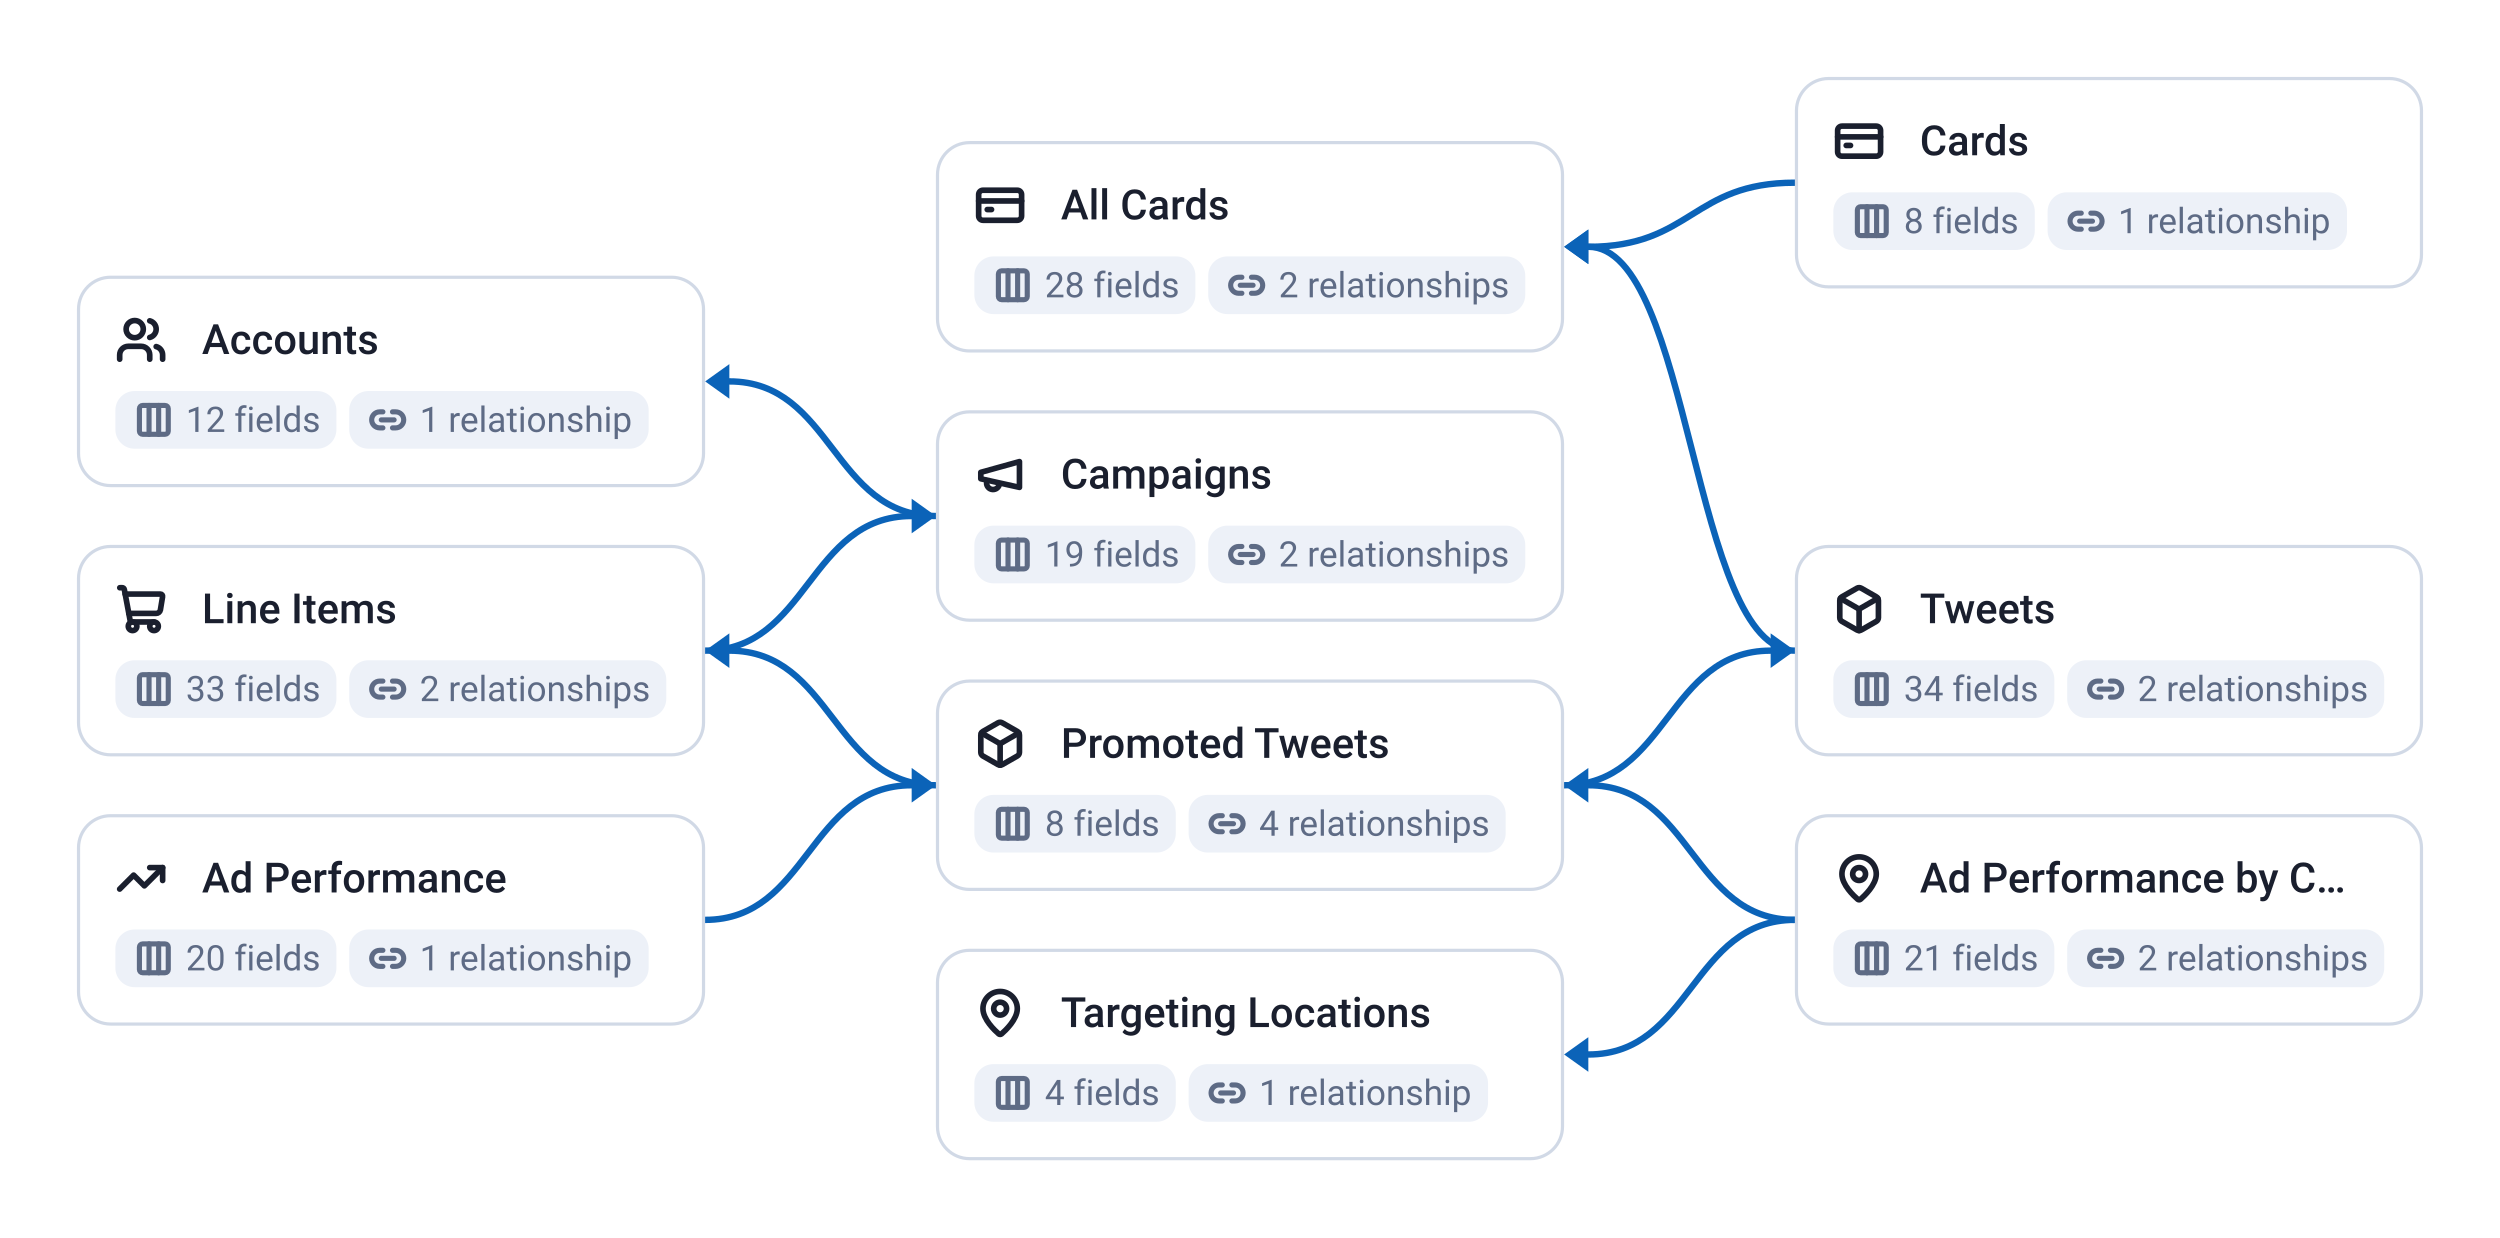
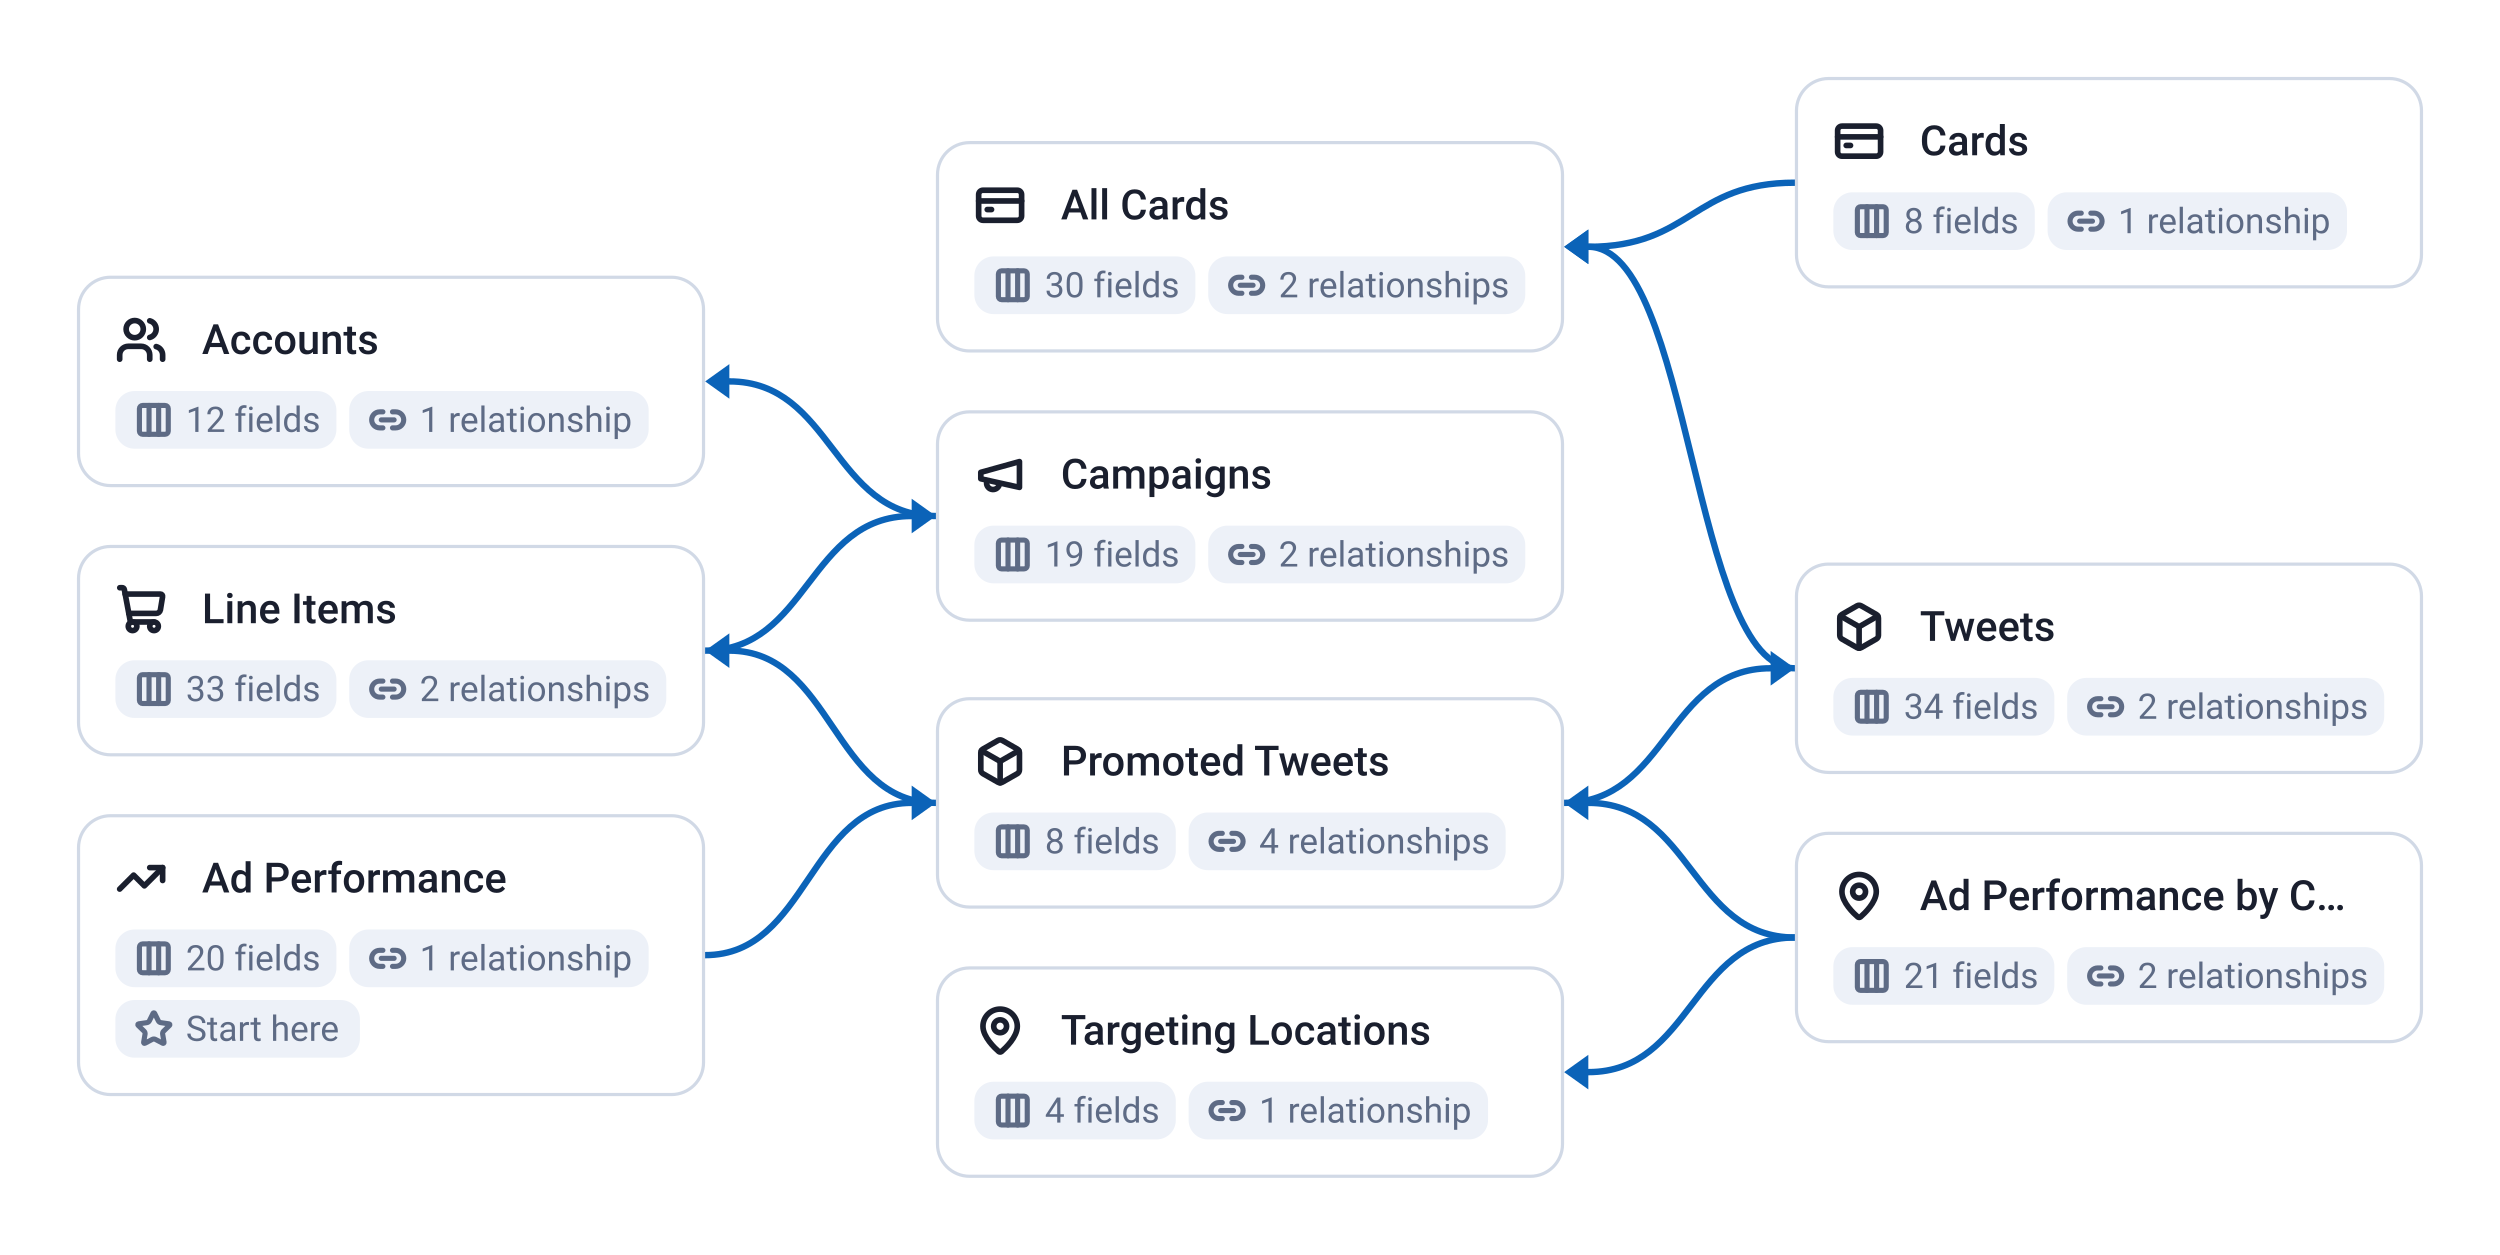
- <svg xmlns="http://www.w3.org/2000/svg" width="780" height="386" viewBox="0 0 780 386" role="img" aria-labelledby="t">
+ <svg xmlns="http://www.w3.org/2000/svg" width="780" height="391.5" viewBox="0 0 780 391.5" role="img" aria-labelledby="t">
  <view id="mart-accounts" viewBox="-158 -38.5 560 315" />
-   <view id="mart-ad-performance" viewBox="-158 129.5 560 315" />
-   <view id="mart-ad-performance-by-country" viewBox="378 129.5 560 315" />
+   <view id="mart-ad-performance" viewBox="-158 140.5 560 315" />
+   <view id="central" viewBox="-158 140.5 560 315" />
+   <view id="mart-ad-performance-by-country" viewBox="378 135 560 315" />
  <view id="mart-all-cards" viewBox="110 -80.5 560 315" />
  <view id="mart-campaigns" viewBox="110 3.5 560 315" />
  <view id="mart-cards" viewBox="378 -100.5 560 315" />
  <view id="mart-line-items" viewBox="-158 45.5 560 315" />
-   <view id="mart-promoted-tweets" viewBox="110 87.5 560 315" />
-   <view id="central" viewBox="110 87.5 560 315" />
-   <view id="mart-targeting-locations" viewBox="110 171.5 560 315" />
-   <view id="mart-tweets" viewBox="378 45.5 560 315" />
-   <rect x="-158" y="-100.5" width="1096" height="587" fill="#ffffff" />
-   <path d="M220 287 C 252.22 287, 252.22 245, 284.44 245" fill="none" stroke="#0b63b8" stroke-width="2" stroke-linecap="round" />
-   <path d="M284.44 239.6L292 245L284.44 250.4Z" fill="#0b63b8" />
-   <path d="M560 287 C 527.78 287, 527.78 245, 495.56 245" fill="none" stroke="#0b63b8" stroke-width="2" stroke-linecap="round" />
-   <path d="M495.56 239.6L488 245L495.56 250.4Z" fill="#0b63b8" />
-   <path d="M560 287 C 527.78 287, 527.78 329, 495.56 329" fill="none" stroke="#0b63b8" stroke-width="2" stroke-linecap="round" />
-   <path d="M495.56 323.6L488 329L495.56 334.4Z" fill="#0b63b8" />
+   <view id="mart-promoted-tweets" viewBox="110 93 560 315" />
+   <view id="mart-targeting-locations" viewBox="110 177 560 315" />
+   <view id="mart-tweets" viewBox="378 51 560 315" />
+   <rect x="-158" y="-100.5" width="1096" height="592.5" fill="#ffffff" />
+   <path d="M220 298 C 252.22 298, 252.22 250.5, 284.44 250.5" fill="none" stroke="#0b63b8" stroke-width="2" stroke-linecap="round" />
+   <path d="M284.44 245.1L292 250.5L284.44 255.9Z" fill="#0b63b8" />
+   <path d="M560 292.5 C 527.78 292.5, 527.78 250.5, 495.56 250.5" fill="none" stroke="#0b63b8" stroke-width="2" stroke-linecap="round" />
+   <path d="M495.56 245.1L488 250.5L495.56 255.9Z" fill="#0b63b8" />
+   <path d="M560 292.5 C 527.78 292.5, 527.78 334.5, 495.56 334.5" fill="none" stroke="#0b63b8" stroke-width="2" stroke-linecap="round" />
+   <path d="M495.56 329.1L488 334.5L495.56 339.9Z" fill="#0b63b8" />
  <path d="M292 161 C 259.78 161, 259.78 119, 227.56 119" fill="none" stroke="#0b63b8" stroke-width="2" stroke-linecap="round" />
  <path d="M227.56 113.6L220 119L227.56 124.4Z" fill="#0b63b8" />
  <path d="M560 57 C 527.78 57, 527.78 77, 495.56 77" fill="none" stroke="#0b63b8" stroke-width="2" stroke-linecap="round" />
  <path d="M495.56 71.6L488 77L495.56 82.4Z" fill="#0b63b8" />
  <path d="M220 203 C 252.22 203, 252.22 161, 284.44 161" fill="none" stroke="#0b63b8" stroke-width="2" stroke-linecap="round" />
  <path d="M284.44 155.6L292 161L284.44 166.4Z" fill="#0b63b8" />
-   <path d="M292 245 C 259.78 245, 259.78 203, 227.56 203" fill="none" stroke="#0b63b8" stroke-width="2" stroke-linecap="round" />
+   <path d="M292 250.5 C 259.78 250.5, 259.78 203, 227.56 203" fill="none" stroke="#0b63b8" stroke-width="2" stroke-linecap="round" />
  <path d="M227.56 197.6L220 203L227.56 208.4Z" fill="#0b63b8" />
-   <path d="M488 245 C 520.22 245, 520.22 203, 552.44 203" fill="none" stroke="#0b63b8" stroke-width="2" stroke-linecap="round" />
-   <path d="M552.44 197.6L560 203L552.44 208.4Z" fill="#0b63b8" />
-   <path d="M560 203 C 527.78 203, 527.78 77, 495.56 77" fill="none" stroke="#0b63b8" stroke-width="2" stroke-linecap="round" />
+   <path d="M488 250.5 C 520.22 250.5, 520.22 208.5, 552.44 208.5" fill="none" stroke="#0b63b8" stroke-width="2" stroke-linecap="round" />
+   <path d="M552.44 203.1L560 208.5L552.44 213.9Z" fill="#0b63b8" />
+   <path d="M560 208.5 C 527.78 208.5, 527.78 77, 495.56 77" fill="none" stroke="#0b63b8" stroke-width="2" stroke-linecap="round" />
  <path d="M495.56 71.6L488 77L495.56 82.4Z" fill="#0b63b8" />
  <g>
    <rect x="24.5" y="86.5" width="195" height="65" rx="10" fill="#ffffff" fill-opacity="0.8" stroke="#d1d9e6" stroke-width="1" />
    <g transform="translate(36 98) scale(0.67)" fill="none" stroke="#1a1f2e" stroke-width="2.63" stroke-linecap="round" stroke-linejoin="round" color="#1a1f2e">
      <path d="M16 21v-2a4 4 0 0 0-4-4H6a4 4 0 0 0-4 4v2" />
      <path d="M16 3.128a4 4 0 0 1 0 7.744" />
      <path d="M22 21v-2a4 4 0 0 0-3-3.87" />
      <circle cx="9" cy="7" r="4" />
    </g>
    <text x="63" y="106" font-family="Roboto, -apple-system, BlinkMacSystemFont, 'Segoe UI', Helvetica, Arial, sans-serif" font-size="13" font-weight="500" fill="#1a1f2e" dominant-baseline="central" textLength="55.07" lengthAdjust="spacingAndGlyphs">Accounts</text>
    <rect x="36" y="122" width="68.96" height="18" rx="6" fill="#edf1f8" />
    <g transform="translate(42 125) scale(0.5)" fill="none" stroke="#5e6b85" stroke-width="3.2" stroke-linecap="round" stroke-linejoin="round" color="#5e6b85">
      <rect width="18" height="18" x="3" y="3" rx="2" />
      <path d="M9 3v18" />
      <path d="M15 3v18" />
    </g>
    <text x="58" y="131" font-family="Roboto, -apple-system, BlinkMacSystemFont, 'Segoe UI', Helvetica, Arial, sans-serif" font-size="11" fill="#5e6b85" dominant-baseline="central" textLength="40.96" lengthAdjust="spacingAndGlyphs">12 fields</text>
    <rect x="108.96" y="122" width="93.42" height="18" rx="6" fill="#edf1f8" />
    <g transform="translate(114.96 125) scale(0.5)" fill="none" stroke="#5e6b85" stroke-width="3.2" stroke-linecap="round" stroke-linejoin="round" color="#5e6b85">
      <path d="M9 17H7A5 5 0 0 1 7 7h2" />
      <path d="M15 7h2a5 5 0 1 1 0 10h-2" />
      <line x1="8" x2="16" y1="12" y2="12" />
    </g>
    <text x="130.96" y="131" font-family="Roboto, -apple-system, BlinkMacSystemFont, 'Segoe UI', Helvetica, Arial, sans-serif" font-size="11" fill="#5e6b85" dominant-baseline="central" textLength="65.42" lengthAdjust="spacingAndGlyphs">1 relationship</text>
  </g>
  <g>
-     <rect x="24.5" y="254.5" width="195" height="65" rx="10" fill="#ffffff" fill-opacity="0.8" stroke="#d1d9e6" stroke-width="1" />
+     <rect x="24.5" y="254.5" width="195" height="87" rx="10" fill="#ffffff" fill-opacity="0.8" stroke="#d1d9e6" stroke-width="1" />
    <g transform="translate(36 266) scale(0.67)" fill="none" stroke="#1a1f2e" stroke-width="2.63" stroke-linecap="round" stroke-linejoin="round" color="#1a1f2e">
      <path d="M16 7h6v6" />
      <path d="m22 7-8.5 8.5-5-5L2 17" />
    </g>
    <text x="63" y="274" font-family="Roboto, -apple-system, BlinkMacSystemFont, 'Segoe UI', Helvetica, Arial, sans-serif" font-size="13" font-weight="500" fill="#1a1f2e" dominant-baseline="central" textLength="96.74" lengthAdjust="spacingAndGlyphs">Ad Performance</text>
    <rect x="36" y="290" width="68.96" height="18" rx="6" fill="#edf1f8" />
    <g transform="translate(42 293) scale(0.5)" fill="none" stroke="#5e6b85" stroke-width="3.2" stroke-linecap="round" stroke-linejoin="round" color="#5e6b85">
      <rect width="18" height="18" x="3" y="3" rx="2" />
      <path d="M9 3v18" />
      <path d="M15 3v18" />
    </g>
    <text x="58" y="299" font-family="Roboto, -apple-system, BlinkMacSystemFont, 'Segoe UI', Helvetica, Arial, sans-serif" font-size="11" fill="#5e6b85" dominant-baseline="central" textLength="40.96" lengthAdjust="spacingAndGlyphs">20 fields</text>
    <rect x="108.96" y="290" width="93.42" height="18" rx="6" fill="#edf1f8" />
    <g transform="translate(114.96 293) scale(0.5)" fill="none" stroke="#5e6b85" stroke-width="3.2" stroke-linecap="round" stroke-linejoin="round" color="#5e6b85">
      <path d="M9 17H7A5 5 0 0 1 7 7h2" />
      <path d="M15 7h2a5 5 0 1 1 0 10h-2" />
      <line x1="8" x2="16" y1="12" y2="12" />
    </g>
    <text x="130.96" y="299" font-family="Roboto, -apple-system, BlinkMacSystemFont, 'Segoe UI', Helvetica, Arial, sans-serif" font-size="11" fill="#5e6b85" dominant-baseline="central" textLength="65.42" lengthAdjust="spacingAndGlyphs">1 relationship</text>
-   </g>
-   <g>
-     <rect x="560.5" y="254.5" width="195" height="65" rx="10" fill="#ffffff" fill-opacity="0.8" stroke="#d1d9e6" stroke-width="1" />
-     <g transform="translate(572 266) scale(0.67)" fill="none" stroke="#1a1f2e" stroke-width="2.63" stroke-linecap="round" stroke-linejoin="round" color="#1a1f2e">
+     <rect x="36" y="312" width="76.3" height="18" rx="6" fill="#edf1f8" />
+     <g transform="translate(42 315) scale(0.5)" fill="none" stroke="#5e6b85" stroke-width="3.2" stroke-linecap="round" stroke-linejoin="round" color="#5e6b85">
+       <path d="M11.525 2.295a.53.53 0 0 1 .95 0l2.31 4.679a2.12 2.12 0 0 0 1.595 1.16l5.166.756a.53.53 0 0 1 .294.904l-3.736 3.638a2.12 2.12 0 0 0-.611 1.878l.882 5.14a.53.53 0 0 1-.771.56l-4.618-2.428a2.12 2.12 0 0 0-1.973 0L6.396 21.01a.53.53 0 0 1-.77-.56l.881-5.139a2.12 2.12 0 0 0-.611-1.879L2.16 9.795a.53.53 0 0 1 .294-.906l5.165-.755a2.12 2.12 0 0 0 1.597-1.16z" />
+     </g>
+     <text x="58" y="321" font-family="Roboto, -apple-system, BlinkMacSystemFont, 'Segoe UI', Helvetica, Arial, sans-serif" font-size="11" fill="#5e6b85" dominant-baseline="central" textLength="48.3" lengthAdjust="spacingAndGlyphs">Start here</text>
+   </g>
+   <g>
+     <rect x="560.5" y="260" width="195" height="65" rx="10" fill="#ffffff" fill-opacity="0.8" stroke="#d1d9e6" stroke-width="1" />
+     <g transform="translate(572 271.5) scale(0.67)" fill="none" stroke="#1a1f2e" stroke-width="2.63" stroke-linecap="round" stroke-linejoin="round" color="#1a1f2e">
      <path d="M20 10c0 4.993-5.539 10.193-7.399 11.799a1 1 0 0 1-1.202 0C9.539 20.193 4 14.993 4 10a8 8 0 0 1 16 0" />
      <circle cx="12" cy="10" r="3" />
    </g>
-     <text x="599" y="274" font-family="Roboto, -apple-system, BlinkMacSystemFont, 'Segoe UI', Helvetica, Arial, sans-serif" font-size="13" font-weight="500" fill="#1a1f2e" dominant-baseline="central" textLength="141.39" lengthAdjust="spacingAndGlyphs">Ad Performance by C…</text>
-     <rect x="572" y="290" width="68.96" height="18" rx="6" fill="#edf1f8" />
-     <g transform="translate(578 293) scale(0.5)" fill="none" stroke="#5e6b85" stroke-width="3.2" stroke-linecap="round" stroke-linejoin="round" color="#5e6b85">
-       <rect width="18" height="18" x="3" y="3" rx="2" />
-       <path d="M9 3v18" />
-       <path d="M15 3v18" />
-     </g>
-     <text x="594" y="299" font-family="Roboto, -apple-system, BlinkMacSystemFont, 'Segoe UI', Helvetica, Arial, sans-serif" font-size="11" fill="#5e6b85" dominant-baseline="central" textLength="40.96" lengthAdjust="spacingAndGlyphs">21 fields</text>
-     <rect x="644.96" y="290" width="98.92" height="18" rx="6" fill="#edf1f8" />
-     <g transform="translate(650.96 293) scale(0.5)" fill="none" stroke="#5e6b85" stroke-width="3.2" stroke-linecap="round" stroke-linejoin="round" color="#5e6b85">
-       <path d="M9 17H7A5 5 0 0 1 7 7h2" />
-       <path d="M15 7h2a5 5 0 1 1 0 10h-2" />
-       <line x1="8" x2="16" y1="12" y2="12" />
-     </g>
-     <text x="666.96" y="299" font-family="Roboto, -apple-system, BlinkMacSystemFont, 'Segoe UI', Helvetica, Arial, sans-serif" font-size="11" fill="#5e6b85" dominant-baseline="central" textLength="70.92" lengthAdjust="spacingAndGlyphs">2 relationships</text>
+     <text x="599" y="279.5" font-family="Roboto, -apple-system, BlinkMacSystemFont, 'Segoe UI', Helvetica, Arial, sans-serif" font-size="13" font-weight="500" fill="#1a1f2e" dominant-baseline="central" textLength="141.39" lengthAdjust="spacingAndGlyphs">Ad Performance by C…</text>
+     <rect x="572" y="295.5" width="68.96" height="18" rx="6" fill="#edf1f8" />
+     <g transform="translate(578 298.5) scale(0.5)" fill="none" stroke="#5e6b85" stroke-width="3.2" stroke-linecap="round" stroke-linejoin="round" color="#5e6b85">
+       <rect width="18" height="18" x="3" y="3" rx="2" />
+       <path d="M9 3v18" />
+       <path d="M15 3v18" />
+     </g>
+     <text x="594" y="304.5" font-family="Roboto, -apple-system, BlinkMacSystemFont, 'Segoe UI', Helvetica, Arial, sans-serif" font-size="11" fill="#5e6b85" dominant-baseline="central" textLength="40.96" lengthAdjust="spacingAndGlyphs">21 fields</text>
+     <rect x="644.96" y="295.5" width="98.92" height="18" rx="6" fill="#edf1f8" />
+     <g transform="translate(650.96 298.5) scale(0.5)" fill="none" stroke="#5e6b85" stroke-width="3.2" stroke-linecap="round" stroke-linejoin="round" color="#5e6b85">
+       <path d="M9 17H7A5 5 0 0 1 7 7h2" />
+       <path d="M15 7h2a5 5 0 1 1 0 10h-2" />
+       <line x1="8" x2="16" y1="12" y2="12" />
+     </g>
+     <text x="666.96" y="304.5" font-family="Roboto, -apple-system, BlinkMacSystemFont, 'Segoe UI', Helvetica, Arial, sans-serif" font-size="11" fill="#5e6b85" dominant-baseline="central" textLength="70.92" lengthAdjust="spacingAndGlyphs">2 relationships</text>
  </g>
  <g>
    <rect x="292.5" y="44.5" width="195" height="65" rx="10" fill="#ffffff" fill-opacity="0.8" stroke="#d1d9e6" stroke-width="1" />
    <g transform="translate(304 56) scale(0.67)" fill="none" stroke="#1a1f2e" stroke-width="2.63" stroke-linecap="round" stroke-linejoin="round" color="#1a1f2e">
      <rect width="20" height="14" x="2" y="5" rx="2" />
      <line x1="2" x2="22" y1="10" y2="10" />
      <path d="M6 14h2" />
    </g>
    <text x="331" y="64" font-family="Roboto, -apple-system, BlinkMacSystemFont, 'Segoe UI', Helvetica, Arial, sans-serif" font-size="13" font-weight="500" fill="#1a1f2e" dominant-baseline="central" textLength="54.31" lengthAdjust="spacingAndGlyphs">All Cards</text>
    <rect x="304" y="80" width="68.96" height="18" rx="6" fill="#edf1f8" />
    <g transform="translate(310 83) scale(0.5)" fill="none" stroke="#5e6b85" stroke-width="3.2" stroke-linecap="round" stroke-linejoin="round" color="#5e6b85">
      <rect width="18" height="18" x="3" y="3" rx="2" />
      <path d="M9 3v18" />
      <path d="M15 3v18" />
    </g>
-     <text x="326" y="89" font-family="Roboto, -apple-system, BlinkMacSystemFont, 'Segoe UI', Helvetica, Arial, sans-serif" font-size="11" fill="#5e6b85" dominant-baseline="central" textLength="40.96" lengthAdjust="spacingAndGlyphs">28 fields</text>
+     <text x="326" y="89" font-family="Roboto, -apple-system, BlinkMacSystemFont, 'Segoe UI', Helvetica, Arial, sans-serif" font-size="11" fill="#5e6b85" dominant-baseline="central" textLength="40.96" lengthAdjust="spacingAndGlyphs">30 fields</text>
    <rect x="376.96" y="80" width="98.92" height="18" rx="6" fill="#edf1f8" />
    <g transform="translate(382.96 83) scale(0.5)" fill="none" stroke="#5e6b85" stroke-width="3.2" stroke-linecap="round" stroke-linejoin="round" color="#5e6b85">
      <path d="M9 17H7A5 5 0 0 1 7 7h2" />
      <path d="M15 7h2a5 5 0 1 1 0 10h-2" />
      <line x1="8" x2="16" y1="12" y2="12" />
    </g>
    <text x="398.96" y="89" font-family="Roboto, -apple-system, BlinkMacSystemFont, 'Segoe UI', Helvetica, Arial, sans-serif" font-size="11" fill="#5e6b85" dominant-baseline="central" textLength="70.92" lengthAdjust="spacingAndGlyphs">2 relationships</text>
  </g>
  <g>
    <rect x="292.5" y="128.5" width="195" height="65" rx="10" fill="#ffffff" fill-opacity="0.8" stroke="#d1d9e6" stroke-width="1" />
    <g transform="translate(304 140) scale(0.67)" fill="none" stroke="#1a1f2e" stroke-width="2.63" stroke-linecap="round" stroke-linejoin="round" color="#1a1f2e">
      <path d="m3 11 18-5v12L3 14v-3z" />
      <path d="M11.6 16.8a3 3 0 1 1-5.8-1.6" />
    </g>
    <text x="331" y="148" font-family="Roboto, -apple-system, BlinkMacSystemFont, 'Segoe UI', Helvetica, Arial, sans-serif" font-size="13" font-weight="500" fill="#1a1f2e" dominant-baseline="central" textLength="67.71" lengthAdjust="spacingAndGlyphs">Campaigns</text>
    <rect x="304" y="164" width="68.96" height="18" rx="6" fill="#edf1f8" />
    <g transform="translate(310 167) scale(0.5)" fill="none" stroke="#5e6b85" stroke-width="3.2" stroke-linecap="round" stroke-linejoin="round" color="#5e6b85">
      <rect width="18" height="18" x="3" y="3" rx="2" />
      <path d="M9 3v18" />
      <path d="M15 3v18" />
    </g>
    <text x="326" y="173" font-family="Roboto, -apple-system, BlinkMacSystemFont, 'Segoe UI', Helvetica, Arial, sans-serif" font-size="11" fill="#5e6b85" dominant-baseline="central" textLength="40.96" lengthAdjust="spacingAndGlyphs">19 fields</text>
    <rect x="376.96" y="164" width="98.92" height="18" rx="6" fill="#edf1f8" />
    <g transform="translate(382.96 167) scale(0.5)" fill="none" stroke="#5e6b85" stroke-width="3.2" stroke-linecap="round" stroke-linejoin="round" color="#5e6b85">
      <path d="M9 17H7A5 5 0 0 1 7 7h2" />
      <path d="M15 7h2a5 5 0 1 1 0 10h-2" />
      <line x1="8" x2="16" y1="12" y2="12" />
    </g>
    <text x="398.96" y="173" font-family="Roboto, -apple-system, BlinkMacSystemFont, 'Segoe UI', Helvetica, Arial, sans-serif" font-size="11" fill="#5e6b85" dominant-baseline="central" textLength="70.92" lengthAdjust="spacingAndGlyphs">2 relationships</text>
  </g>
  <g>
    <rect x="560.5" y="24.5" width="195" height="65" rx="10" fill="#ffffff" fill-opacity="0.8" stroke="#d1d9e6" stroke-width="1" />
    <g transform="translate(572 36) scale(0.67)" fill="none" stroke="#1a1f2e" stroke-width="2.63" stroke-linecap="round" stroke-linejoin="round" color="#1a1f2e">
      <rect width="20" height="14" x="2" y="5" rx="2" />
      <line x1="2" x2="22" y1="10" y2="10" />
      <path d="M6 14h2" />
    </g>
    <text x="599" y="44" font-family="Roboto, -apple-system, BlinkMacSystemFont, 'Segoe UI', Helvetica, Arial, sans-serif" font-size="13" font-weight="500" fill="#1a1f2e" dominant-baseline="central" textLength="35.71" lengthAdjust="spacingAndGlyphs">Cards</text>
    <rect x="572" y="60" width="62.85" height="18" rx="6" fill="#edf1f8" />
    <g transform="translate(578 63) scale(0.5)" fill="none" stroke="#5e6b85" stroke-width="3.2" stroke-linecap="round" stroke-linejoin="round" color="#5e6b85">
      <rect width="18" height="18" x="3" y="3" rx="2" />
      <path d="M9 3v18" />
      <path d="M15 3v18" />
    </g>
    <text x="594" y="69" font-family="Roboto, -apple-system, BlinkMacSystemFont, 'Segoe UI', Helvetica, Arial, sans-serif" font-size="11" fill="#5e6b85" dominant-baseline="central" textLength="34.85" lengthAdjust="spacingAndGlyphs">8 fields</text>
    <rect x="638.85" y="60" width="93.42" height="18" rx="6" fill="#edf1f8" />
    <g transform="translate(644.85 63) scale(0.5)" fill="none" stroke="#5e6b85" stroke-width="3.2" stroke-linecap="round" stroke-linejoin="round" color="#5e6b85">
      <path d="M9 17H7A5 5 0 0 1 7 7h2" />
      <path d="M15 7h2a5 5 0 1 1 0 10h-2" />
      <line x1="8" x2="16" y1="12" y2="12" />
    </g>
    <text x="660.85" y="69" font-family="Roboto, -apple-system, BlinkMacSystemFont, 'Segoe UI', Helvetica, Arial, sans-serif" font-size="11" fill="#5e6b85" dominant-baseline="central" textLength="65.42" lengthAdjust="spacingAndGlyphs">1 relationship</text>
  </g>
  <g>
    <rect x="24.5" y="170.5" width="195" height="65" rx="10" fill="#ffffff" fill-opacity="0.8" stroke="#d1d9e6" stroke-width="1" />
    <g transform="translate(36 182) scale(0.67)" fill="none" stroke="#1a1f2e" stroke-width="2.63" stroke-linecap="round" stroke-linejoin="round" color="#1a1f2e">
      <path d="m2.05 2.05 1.099-.028a1 1 0 0 1 1.008.815l2.69 14.347A1 1 0 0 0 7.83 18H18" />
      <path d="M4.563 5h16.435a1 1 0 0 1 .981 1.204l-1.026 6.226A2 2 0 0 1 18.962 14H6.25" />
      <circle cx="18" cy="20" r="2" />
      <circle cx="8" cy="20" r="2" />
    </g>
    <text x="63" y="190" font-family="Roboto, -apple-system, BlinkMacSystemFont, 'Segoe UI', Helvetica, Arial, sans-serif" font-size="13" font-weight="500" fill="#1a1f2e" dominant-baseline="central" textLength="61.77" lengthAdjust="spacingAndGlyphs">Line Items</text>
    <rect x="36" y="206" width="68.96" height="18" rx="6" fill="#edf1f8" />
    <g transform="translate(42 209) scale(0.5)" fill="none" stroke="#5e6b85" stroke-width="3.2" stroke-linecap="round" stroke-linejoin="round" color="#5e6b85">
      <rect width="18" height="18" x="3" y="3" rx="2" />
      <path d="M9 3v18" />
      <path d="M15 3v18" />
    </g>
    <text x="58" y="215" font-family="Roboto, -apple-system, BlinkMacSystemFont, 'Segoe UI', Helvetica, Arial, sans-serif" font-size="11" fill="#5e6b85" dominant-baseline="central" textLength="40.96" lengthAdjust="spacingAndGlyphs">33 fields</text>
    <rect x="108.96" y="206" width="98.92" height="18" rx="6" fill="#edf1f8" />
    <g transform="translate(114.96 209) scale(0.5)" fill="none" stroke="#5e6b85" stroke-width="3.2" stroke-linecap="round" stroke-linejoin="round" color="#5e6b85">
      <path d="M9 17H7A5 5 0 0 1 7 7h2" />
      <path d="M15 7h2a5 5 0 1 1 0 10h-2" />
      <line x1="8" x2="16" y1="12" y2="12" />
    </g>
    <text x="130.96" y="215" font-family="Roboto, -apple-system, BlinkMacSystemFont, 'Segoe UI', Helvetica, Arial, sans-serif" font-size="11" fill="#5e6b85" dominant-baseline="central" textLength="70.92" lengthAdjust="spacingAndGlyphs">2 relationships</text>
  </g>
  <g>
-     <rect x="292.5" y="212.5" width="195" height="65" rx="10" fill="#ffffff" fill-opacity="0.8" stroke="#d1d9e6" stroke-width="1" />
-     <g transform="translate(304 224) scale(0.67)" fill="none" stroke="#1a1f2e" stroke-width="2.63" stroke-linecap="round" stroke-linejoin="round" color="#1a1f2e">
+     <rect x="292.5" y="218" width="195" height="65" rx="10" fill="#ffffff" fill-opacity="0.8" stroke="#d1d9e6" stroke-width="1" />
+     <g transform="translate(304 229.5) scale(0.67)" fill="none" stroke="#1a1f2e" stroke-width="2.63" stroke-linecap="round" stroke-linejoin="round" color="#1a1f2e">
      <path d="M21 8a2 2 0 0 0-1-1.73l-7-4a2 2 0 0 0-2 0l-7 4A2 2 0 0 0 3 8v8a2 2 0 0 0 1 1.73l7 4a2 2 0 0 0 2 0l7-4A2 2 0 0 0 21 16Z" />
      <path d="m3.3 7 8.7 5 8.7-5" />
      <path d="M12 22V12" />
    </g>
-     <text x="331" y="232" font-family="Roboto, -apple-system, BlinkMacSystemFont, 'Segoe UI', Helvetica, Arial, sans-serif" font-size="13" font-weight="500" fill="#1a1f2e" dominant-baseline="central" textLength="104.92" lengthAdjust="spacingAndGlyphs">Promoted Tweets</text>
-     <rect x="304" y="248" width="62.85" height="18" rx="6" fill="#edf1f8" />
-     <g transform="translate(310 251) scale(0.5)" fill="none" stroke="#5e6b85" stroke-width="3.2" stroke-linecap="round" stroke-linejoin="round" color="#5e6b85">
-       <rect width="18" height="18" x="3" y="3" rx="2" />
-       <path d="M9 3v18" />
-       <path d="M15 3v18" />
-     </g>
-     <text x="326" y="257" font-family="Roboto, -apple-system, BlinkMacSystemFont, 'Segoe UI', Helvetica, Arial, sans-serif" font-size="11" fill="#5e6b85" dominant-baseline="central" textLength="34.85" lengthAdjust="spacingAndGlyphs">8 fields</text>
-     <rect x="370.85" y="248" width="98.92" height="18" rx="6" fill="#edf1f8" />
-     <g transform="translate(376.85 251) scale(0.5)" fill="none" stroke="#5e6b85" stroke-width="3.2" stroke-linecap="round" stroke-linejoin="round" color="#5e6b85">
-       <path d="M9 17H7A5 5 0 0 1 7 7h2" />
-       <path d="M15 7h2a5 5 0 1 1 0 10h-2" />
-       <line x1="8" x2="16" y1="12" y2="12" />
-     </g>
-     <text x="392.85" y="257" font-family="Roboto, -apple-system, BlinkMacSystemFont, 'Segoe UI', Helvetica, Arial, sans-serif" font-size="11" fill="#5e6b85" dominant-baseline="central" textLength="70.92" lengthAdjust="spacingAndGlyphs">4 relationships</text>
-   </g>
-   <g>
-     <rect x="292.5" y="296.5" width="195" height="65" rx="10" fill="#ffffff" fill-opacity="0.8" stroke="#d1d9e6" stroke-width="1" />
-     <g transform="translate(304 308) scale(0.67)" fill="none" stroke="#1a1f2e" stroke-width="2.63" stroke-linecap="round" stroke-linejoin="round" color="#1a1f2e">
+     <text x="331" y="237.5" font-family="Roboto, -apple-system, BlinkMacSystemFont, 'Segoe UI', Helvetica, Arial, sans-serif" font-size="13" font-weight="500" fill="#1a1f2e" dominant-baseline="central" textLength="104.92" lengthAdjust="spacingAndGlyphs">Promoted Tweets</text>
+     <rect x="304" y="253.5" width="62.85" height="18" rx="6" fill="#edf1f8" />
+     <g transform="translate(310 256.5) scale(0.5)" fill="none" stroke="#5e6b85" stroke-width="3.2" stroke-linecap="round" stroke-linejoin="round" color="#5e6b85">
+       <rect width="18" height="18" x="3" y="3" rx="2" />
+       <path d="M9 3v18" />
+       <path d="M15 3v18" />
+     </g>
+     <text x="326" y="262.5" font-family="Roboto, -apple-system, BlinkMacSystemFont, 'Segoe UI', Helvetica, Arial, sans-serif" font-size="11" fill="#5e6b85" dominant-baseline="central" textLength="34.85" lengthAdjust="spacingAndGlyphs">8 fields</text>
+     <rect x="370.85" y="253.5" width="98.92" height="18" rx="6" fill="#edf1f8" />
+     <g transform="translate(376.85 256.5) scale(0.5)" fill="none" stroke="#5e6b85" stroke-width="3.2" stroke-linecap="round" stroke-linejoin="round" color="#5e6b85">
+       <path d="M9 17H7A5 5 0 0 1 7 7h2" />
+       <path d="M15 7h2a5 5 0 1 1 0 10h-2" />
+       <line x1="8" x2="16" y1="12" y2="12" />
+     </g>
+     <text x="392.85" y="262.5" font-family="Roboto, -apple-system, BlinkMacSystemFont, 'Segoe UI', Helvetica, Arial, sans-serif" font-size="11" fill="#5e6b85" dominant-baseline="central" textLength="70.92" lengthAdjust="spacingAndGlyphs">4 relationships</text>
+   </g>
+   <g>
+     <rect x="292.5" y="302" width="195" height="65" rx="10" fill="#ffffff" fill-opacity="0.8" stroke="#d1d9e6" stroke-width="1" />
+     <g transform="translate(304 313.5) scale(0.67)" fill="none" stroke="#1a1f2e" stroke-width="2.63" stroke-linecap="round" stroke-linejoin="round" color="#1a1f2e">
      <path d="M20 10c0 4.993-5.539 10.193-7.399 11.799a1 1 0 0 1-1.202 0C9.539 20.193 4 14.993 4 10a8 8 0 0 1 16 0" />
      <circle cx="12" cy="10" r="3" />
    </g>
-     <text x="331" y="316" font-family="Roboto, -apple-system, BlinkMacSystemFont, 'Segoe UI', Helvetica, Arial, sans-serif" font-size="13" font-weight="500" fill="#1a1f2e" dominant-baseline="central" textLength="117.59" lengthAdjust="spacingAndGlyphs">Targeting Locations</text>
-     <rect x="304" y="332" width="62.85" height="18" rx="6" fill="#edf1f8" />
-     <g transform="translate(310 335) scale(0.5)" fill="none" stroke="#5e6b85" stroke-width="3.2" stroke-linecap="round" stroke-linejoin="round" color="#5e6b85">
-       <rect width="18" height="18" x="3" y="3" rx="2" />
-       <path d="M9 3v18" />
-       <path d="M15 3v18" />
-     </g>
-     <text x="326" y="341" font-family="Roboto, -apple-system, BlinkMacSystemFont, 'Segoe UI', Helvetica, Arial, sans-serif" font-size="11" fill="#5e6b85" dominant-baseline="central" textLength="34.85" lengthAdjust="spacingAndGlyphs">4 fields</text>
-     <rect x="370.85" y="332" width="93.42" height="18" rx="6" fill="#edf1f8" />
-     <g transform="translate(376.85 335) scale(0.5)" fill="none" stroke="#5e6b85" stroke-width="3.2" stroke-linecap="round" stroke-linejoin="round" color="#5e6b85">
-       <path d="M9 17H7A5 5 0 0 1 7 7h2" />
-       <path d="M15 7h2a5 5 0 1 1 0 10h-2" />
-       <line x1="8" x2="16" y1="12" y2="12" />
-     </g>
-     <text x="392.85" y="341" font-family="Roboto, -apple-system, BlinkMacSystemFont, 'Segoe UI', Helvetica, Arial, sans-serif" font-size="11" fill="#5e6b85" dominant-baseline="central" textLength="65.42" lengthAdjust="spacingAndGlyphs">1 relationship</text>
-   </g>
-   <g>
-     <rect x="560.5" y="170.5" width="195" height="65" rx="10" fill="#ffffff" fill-opacity="0.8" stroke="#d1d9e6" stroke-width="1" />
-     <g transform="translate(572 182) scale(0.67)" fill="none" stroke="#1a1f2e" stroke-width="2.63" stroke-linecap="round" stroke-linejoin="round" color="#1a1f2e">
+     <text x="331" y="321.5" font-family="Roboto, -apple-system, BlinkMacSystemFont, 'Segoe UI', Helvetica, Arial, sans-serif" font-size="13" font-weight="500" fill="#1a1f2e" dominant-baseline="central" textLength="117.59" lengthAdjust="spacingAndGlyphs">Targeting Locations</text>
+     <rect x="304" y="337.5" width="62.85" height="18" rx="6" fill="#edf1f8" />
+     <g transform="translate(310 340.5) scale(0.5)" fill="none" stroke="#5e6b85" stroke-width="3.2" stroke-linecap="round" stroke-linejoin="round" color="#5e6b85">
+       <rect width="18" height="18" x="3" y="3" rx="2" />
+       <path d="M9 3v18" />
+       <path d="M15 3v18" />
+     </g>
+     <text x="326" y="346.5" font-family="Roboto, -apple-system, BlinkMacSystemFont, 'Segoe UI', Helvetica, Arial, sans-serif" font-size="11" fill="#5e6b85" dominant-baseline="central" textLength="34.85" lengthAdjust="spacingAndGlyphs">4 fields</text>
+     <rect x="370.85" y="337.5" width="93.42" height="18" rx="6" fill="#edf1f8" />
+     <g transform="translate(376.85 340.5) scale(0.5)" fill="none" stroke="#5e6b85" stroke-width="3.2" stroke-linecap="round" stroke-linejoin="round" color="#5e6b85">
+       <path d="M9 17H7A5 5 0 0 1 7 7h2" />
+       <path d="M15 7h2a5 5 0 1 1 0 10h-2" />
+       <line x1="8" x2="16" y1="12" y2="12" />
+     </g>
+     <text x="392.85" y="346.5" font-family="Roboto, -apple-system, BlinkMacSystemFont, 'Segoe UI', Helvetica, Arial, sans-serif" font-size="11" fill="#5e6b85" dominant-baseline="central" textLength="65.42" lengthAdjust="spacingAndGlyphs">1 relationship</text>
+   </g>
+   <g>
+     <rect x="560.5" y="176" width="195" height="65" rx="10" fill="#ffffff" fill-opacity="0.8" stroke="#d1d9e6" stroke-width="1" />
+     <g transform="translate(572 187.5) scale(0.67)" fill="none" stroke="#1a1f2e" stroke-width="2.63" stroke-linecap="round" stroke-linejoin="round" color="#1a1f2e">
      <path d="M21 8a2 2 0 0 0-1-1.73l-7-4a2 2 0 0 0-2 0l-7 4A2 2 0 0 0 3 8v8a2 2 0 0 0 1 1.73l7 4a2 2 0 0 0 2 0l7-4A2 2 0 0 0 21 16Z" />
      <path d="m3.3 7 8.7 5 8.7-5" />
      <path d="M12 22V12" />
    </g>
-     <text x="599" y="190" font-family="Roboto, -apple-system, BlinkMacSystemFont, 'Segoe UI', Helvetica, Arial, sans-serif" font-size="13" font-weight="500" fill="#1a1f2e" dominant-baseline="central" textLength="43.16" lengthAdjust="spacingAndGlyphs">Tweets</text>
-     <rect x="572" y="206" width="68.96" height="18" rx="6" fill="#edf1f8" />
-     <g transform="translate(578 209) scale(0.5)" fill="none" stroke="#5e6b85" stroke-width="3.2" stroke-linecap="round" stroke-linejoin="round" color="#5e6b85">
-       <rect width="18" height="18" x="3" y="3" rx="2" />
-       <path d="M9 3v18" />
-       <path d="M15 3v18" />
-     </g>
-     <text x="594" y="215" font-family="Roboto, -apple-system, BlinkMacSystemFont, 'Segoe UI', Helvetica, Arial, sans-serif" font-size="11" fill="#5e6b85" dominant-baseline="central" textLength="40.96" lengthAdjust="spacingAndGlyphs">34 fields</text>
-     <rect x="644.96" y="206" width="98.92" height="18" rx="6" fill="#edf1f8" />
-     <g transform="translate(650.96 209) scale(0.5)" fill="none" stroke="#5e6b85" stroke-width="3.2" stroke-linecap="round" stroke-linejoin="round" color="#5e6b85">
-       <path d="M9 17H7A5 5 0 0 1 7 7h2" />
-       <path d="M15 7h2a5 5 0 1 1 0 10h-2" />
-       <line x1="8" x2="16" y1="12" y2="12" />
-     </g>
-     <text x="666.96" y="215" font-family="Roboto, -apple-system, BlinkMacSystemFont, 'Segoe UI', Helvetica, Arial, sans-serif" font-size="11" fill="#5e6b85" dominant-baseline="central" textLength="70.92" lengthAdjust="spacingAndGlyphs">2 relationships</text>
+     <text x="599" y="195.5" font-family="Roboto, -apple-system, BlinkMacSystemFont, 'Segoe UI', Helvetica, Arial, sans-serif" font-size="13" font-weight="500" fill="#1a1f2e" dominant-baseline="central" textLength="43.16" lengthAdjust="spacingAndGlyphs">Tweets</text>
+     <rect x="572" y="211.5" width="68.96" height="18" rx="6" fill="#edf1f8" />
+     <g transform="translate(578 214.5) scale(0.5)" fill="none" stroke="#5e6b85" stroke-width="3.2" stroke-linecap="round" stroke-linejoin="round" color="#5e6b85">
+       <rect width="18" height="18" x="3" y="3" rx="2" />
+       <path d="M9 3v18" />
+       <path d="M15 3v18" />
+     </g>
+     <text x="594" y="220.5" font-family="Roboto, -apple-system, BlinkMacSystemFont, 'Segoe UI', Helvetica, Arial, sans-serif" font-size="11" fill="#5e6b85" dominant-baseline="central" textLength="40.96" lengthAdjust="spacingAndGlyphs">34 fields</text>
+     <rect x="644.96" y="211.5" width="98.92" height="18" rx="6" fill="#edf1f8" />
+     <g transform="translate(650.96 214.5) scale(0.5)" fill="none" stroke="#5e6b85" stroke-width="3.2" stroke-linecap="round" stroke-linejoin="round" color="#5e6b85">
+       <path d="M9 17H7A5 5 0 0 1 7 7h2" />
+       <path d="M15 7h2a5 5 0 1 1 0 10h-2" />
+       <line x1="8" x2="16" y1="12" y2="12" />
+     </g>
+     <text x="666.96" y="220.5" font-family="Roboto, -apple-system, BlinkMacSystemFont, 'Segoe UI', Helvetica, Arial, sans-serif" font-size="11" fill="#5e6b85" dominant-baseline="central" textLength="70.92" lengthAdjust="spacingAndGlyphs">2 relationships</text>
  </g>
</svg>
